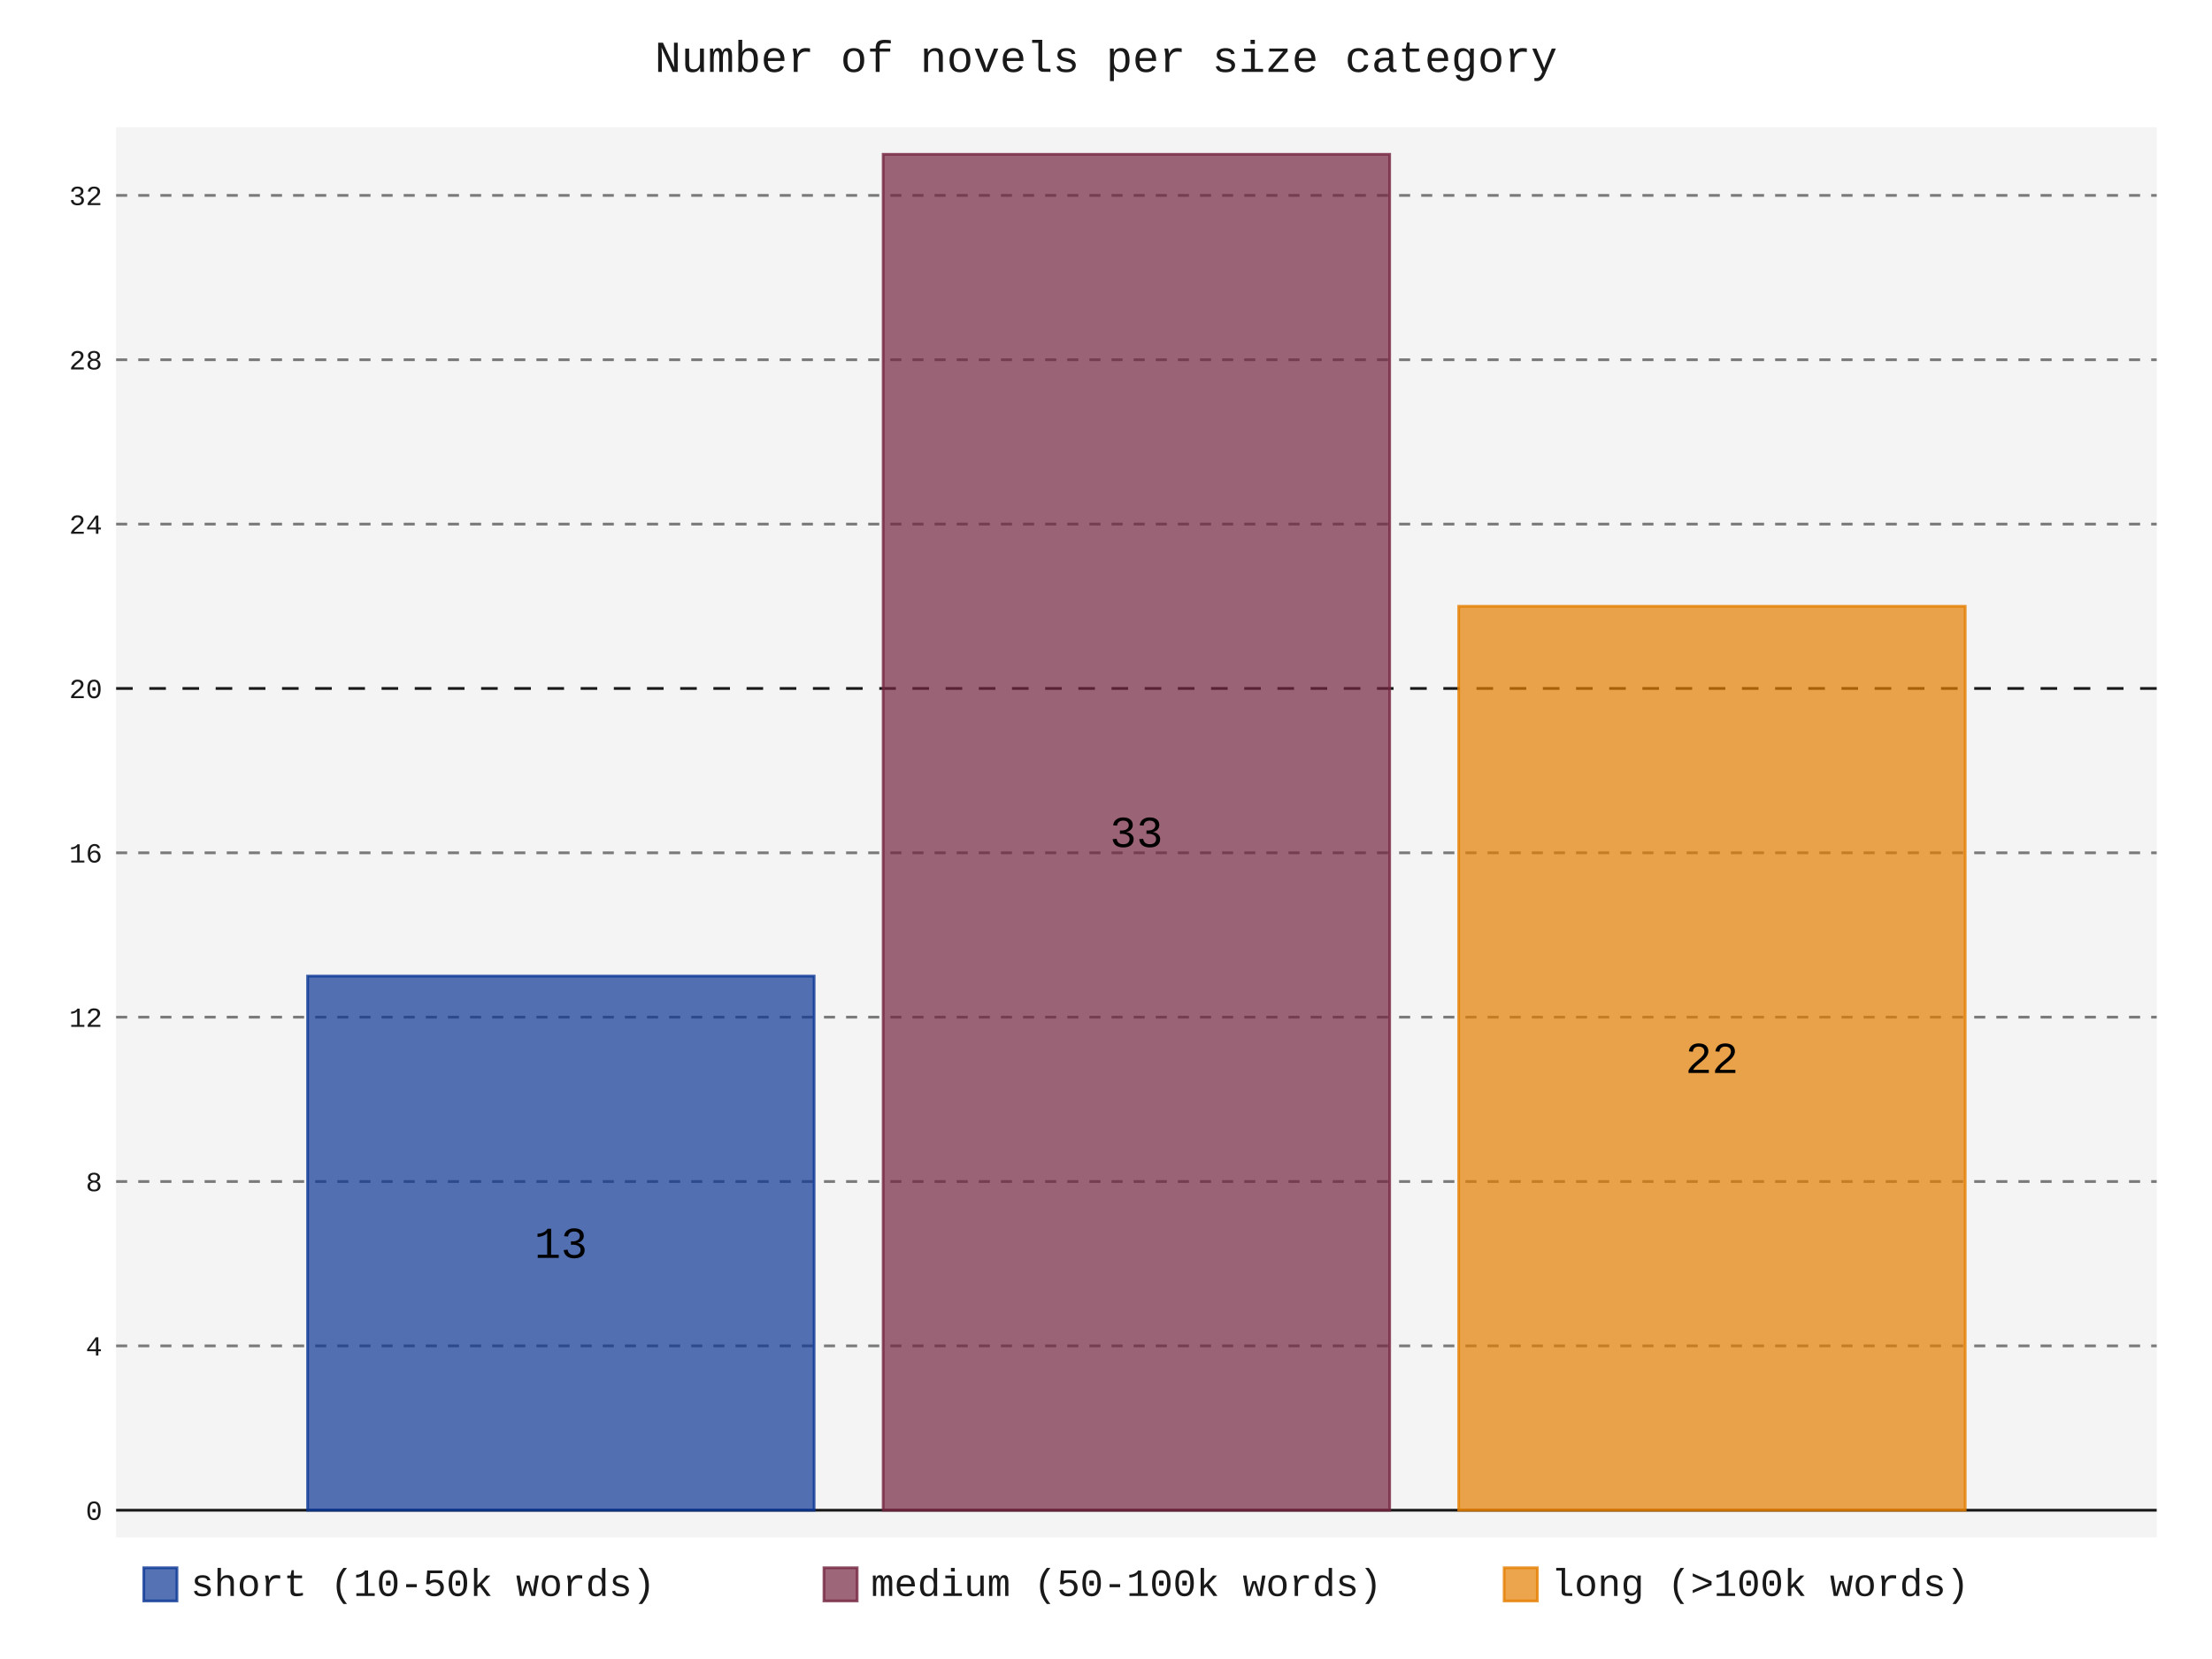
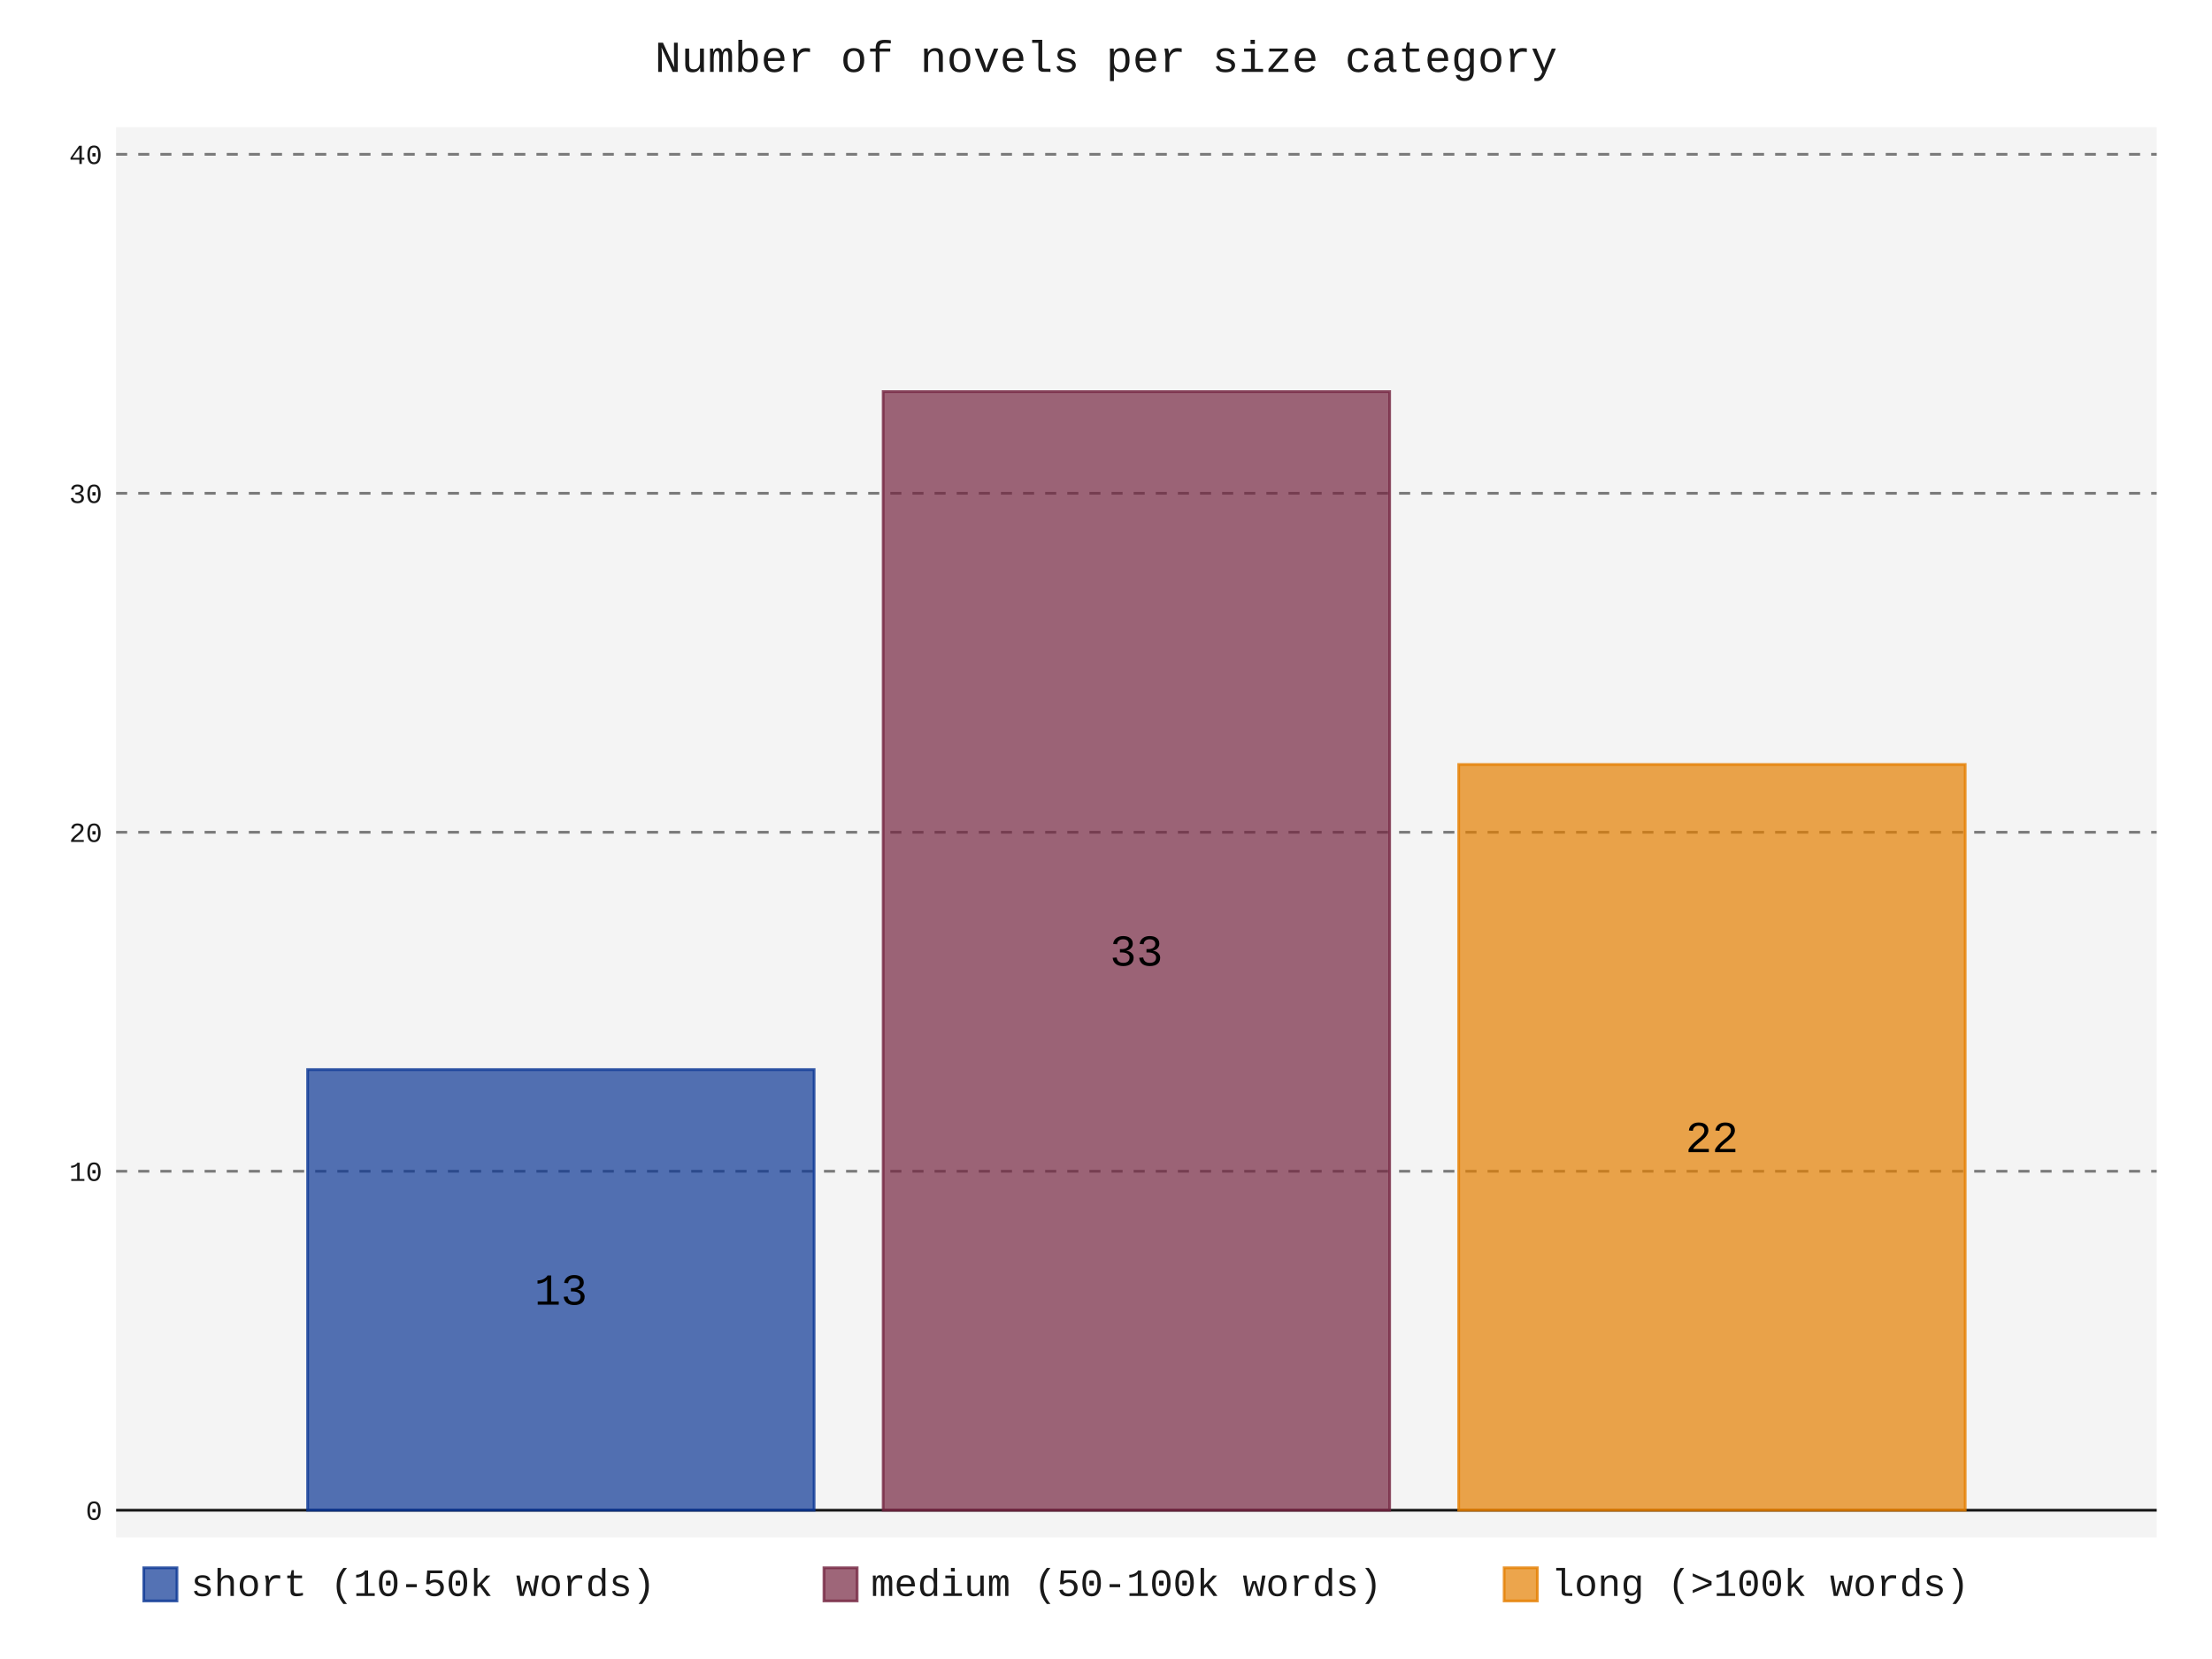
- <svg xmlns="http://www.w3.org/2000/svg" id="chart-bb9d8bc4-f669-4166-80d8-43374117053d" class="pygal-chart" viewBox="0 0 800 600">
+ <svg xmlns="http://www.w3.org/2000/svg" id="chart-f7418583-d2a2-4fbf-b61f-8686a5b06da8" class="pygal-chart" viewBox="0 0 800 600">
  <defs>
-     <style type="text/css">#chart-bb9d8bc4-f669-4166-80d8-43374117053d{-webkit-user-select:none;-webkit-font-smoothing:antialiased;font-family:Consolas,"Liberation Mono",Menlo,Courier,monospace}#chart-bb9d8bc4-f669-4166-80d8-43374117053d .title{font-family:Consolas,"Liberation Mono",Menlo,Courier,monospace;font-size:16px}#chart-bb9d8bc4-f669-4166-80d8-43374117053d .legends .legend text{font-family:Consolas,"Liberation Mono",Menlo,Courier,monospace;font-size:14px}#chart-bb9d8bc4-f669-4166-80d8-43374117053d .axis text{font-family:Consolas,"Liberation Mono",Menlo,Courier,monospace;font-size:10px}#chart-bb9d8bc4-f669-4166-80d8-43374117053d .axis text.major{font-family:Consolas,"Liberation Mono",Menlo,Courier,monospace;font-size:10px}#chart-bb9d8bc4-f669-4166-80d8-43374117053d .text-overlay text.value{font-family:Consolas,"Liberation Mono",Menlo,Courier,monospace;font-size:16px}#chart-bb9d8bc4-f669-4166-80d8-43374117053d .text-overlay text.label{font-family:Consolas,"Liberation Mono",Menlo,Courier,monospace;font-size:10px}#chart-bb9d8bc4-f669-4166-80d8-43374117053d .tooltip{font-family:Consolas,"Liberation Mono",Menlo,Courier,monospace;font-size:14px}#chart-bb9d8bc4-f669-4166-80d8-43374117053d text.no_data{font-family:Consolas,"Liberation Mono",Menlo,Courier,monospace;font-size:64px}
- #chart-bb9d8bc4-f669-4166-80d8-43374117053d{background-color:transparent}#chart-bb9d8bc4-f669-4166-80d8-43374117053d path,#chart-bb9d8bc4-f669-4166-80d8-43374117053d line,#chart-bb9d8bc4-f669-4166-80d8-43374117053d rect,#chart-bb9d8bc4-f669-4166-80d8-43374117053d circle{-webkit-transition:150ms;-moz-transition:150ms;transition:150ms}#chart-bb9d8bc4-f669-4166-80d8-43374117053d .graph &gt; .background{fill:transparent}#chart-bb9d8bc4-f669-4166-80d8-43374117053d .plot &gt; .background{fill:rgba(240,240,240,0.7)}#chart-bb9d8bc4-f669-4166-80d8-43374117053d .graph{fill:rgba(0,0,0,0.9)}#chart-bb9d8bc4-f669-4166-80d8-43374117053d text.no_data{fill:rgba(0,0,0,0.9)}#chart-bb9d8bc4-f669-4166-80d8-43374117053d .title{fill:rgba(0,0,0,0.9)}#chart-bb9d8bc4-f669-4166-80d8-43374117053d .legends .legend text{fill:rgba(0,0,0,0.9)}#chart-bb9d8bc4-f669-4166-80d8-43374117053d .legends .legend:hover text{fill:rgba(0,0,0,0.9)}#chart-bb9d8bc4-f669-4166-80d8-43374117053d .axis .line{stroke:rgba(0,0,0,0.9)}#chart-bb9d8bc4-f669-4166-80d8-43374117053d .axis .guide.line{stroke:rgba(0,0,0,0.5)}#chart-bb9d8bc4-f669-4166-80d8-43374117053d .axis .major.line{stroke:rgba(0,0,0,0.9)}#chart-bb9d8bc4-f669-4166-80d8-43374117053d .axis text.major{fill:rgba(0,0,0,0.9)}#chart-bb9d8bc4-f669-4166-80d8-43374117053d .axis.y .guides:hover .guide.line,#chart-bb9d8bc4-f669-4166-80d8-43374117053d .line-graph .axis.x .guides:hover .guide.line,#chart-bb9d8bc4-f669-4166-80d8-43374117053d .stackedline-graph .axis.x .guides:hover .guide.line,#chart-bb9d8bc4-f669-4166-80d8-43374117053d .xy-graph .axis.x .guides:hover .guide.line{stroke:rgba(0,0,0,0.9)}#chart-bb9d8bc4-f669-4166-80d8-43374117053d .axis .guides:hover text{fill:rgba(0,0,0,0.9)}#chart-bb9d8bc4-f669-4166-80d8-43374117053d .reactive{fill-opacity:.7;stroke-opacity:.8}#chart-bb9d8bc4-f669-4166-80d8-43374117053d .ci{stroke:rgba(0,0,0,0.9)}#chart-bb9d8bc4-f669-4166-80d8-43374117053d .reactive.active,#chart-bb9d8bc4-f669-4166-80d8-43374117053d .active .reactive{fill-opacity:.8;stroke-opacity:.9;stroke-width:4}#chart-bb9d8bc4-f669-4166-80d8-43374117053d .ci .reactive.active{stroke-width:1.5}#chart-bb9d8bc4-f669-4166-80d8-43374117053d .series text{fill:rgba(0,0,0,0.9)}#chart-bb9d8bc4-f669-4166-80d8-43374117053d .tooltip rect{fill:rgba(240,240,240,0.7);stroke:rgba(0,0,0,0.9);-webkit-transition:opacity 150ms;-moz-transition:opacity 150ms;transition:opacity 150ms}#chart-bb9d8bc4-f669-4166-80d8-43374117053d .tooltip .label{fill:rgba(0,0,0,0.9)}#chart-bb9d8bc4-f669-4166-80d8-43374117053d .tooltip .label{fill:rgba(0,0,0,0.9)}#chart-bb9d8bc4-f669-4166-80d8-43374117053d .tooltip .legend{font-size:.8em;fill:rgba(0,0,0,0.5)}#chart-bb9d8bc4-f669-4166-80d8-43374117053d .tooltip .x_label{font-size:.6em;fill:rgba(0,0,0,0.9)}#chart-bb9d8bc4-f669-4166-80d8-43374117053d .tooltip .xlink{font-size:.5em;text-decoration:underline}#chart-bb9d8bc4-f669-4166-80d8-43374117053d .tooltip .value{font-size:1.5em}#chart-bb9d8bc4-f669-4166-80d8-43374117053d .bound{font-size:.5em}#chart-bb9d8bc4-f669-4166-80d8-43374117053d .max-value{font-size:.75em;fill:rgba(0,0,0,0.5)}#chart-bb9d8bc4-f669-4166-80d8-43374117053d .map-element{fill:rgba(240,240,240,0.7);stroke:rgba(0,0,0,0.5) !important}#chart-bb9d8bc4-f669-4166-80d8-43374117053d .map-element .reactive{fill-opacity:inherit;stroke-opacity:inherit}#chart-bb9d8bc4-f669-4166-80d8-43374117053d .color-0,#chart-bb9d8bc4-f669-4166-80d8-43374117053d .color-0 a:visited{stroke:rgb(12,55,149);fill:rgb(12,55,149)}#chart-bb9d8bc4-f669-4166-80d8-43374117053d .color-1,#chart-bb9d8bc4-f669-4166-80d8-43374117053d .color-1 a:visited{stroke:rgb(117,38,65);fill:rgb(117,38,65)}#chart-bb9d8bc4-f669-4166-80d8-43374117053d .color-2,#chart-bb9d8bc4-f669-4166-80d8-43374117053d .color-2 a:visited{stroke:rgb(228,127,0);fill:rgb(228,127,0)}#chart-bb9d8bc4-f669-4166-80d8-43374117053d .text-overlay .color-0 text{fill:black}#chart-bb9d8bc4-f669-4166-80d8-43374117053d .text-overlay .color-1 text{fill:black}#chart-bb9d8bc4-f669-4166-80d8-43374117053d .text-overlay .color-2 text{fill:black}
- #chart-bb9d8bc4-f669-4166-80d8-43374117053d text.no_data{text-anchor:middle}#chart-bb9d8bc4-f669-4166-80d8-43374117053d .guide.line{fill:none}#chart-bb9d8bc4-f669-4166-80d8-43374117053d .centered{text-anchor:middle}#chart-bb9d8bc4-f669-4166-80d8-43374117053d .title{text-anchor:middle}#chart-bb9d8bc4-f669-4166-80d8-43374117053d .legends .legend text{fill-opacity:1}#chart-bb9d8bc4-f669-4166-80d8-43374117053d .axis.x text{text-anchor:middle}#chart-bb9d8bc4-f669-4166-80d8-43374117053d .axis.x:not(.web) text[transform]{text-anchor:start}#chart-bb9d8bc4-f669-4166-80d8-43374117053d .axis.x:not(.web) text[transform].backwards{text-anchor:end}#chart-bb9d8bc4-f669-4166-80d8-43374117053d .axis.y text{text-anchor:end}#chart-bb9d8bc4-f669-4166-80d8-43374117053d .axis.y text[transform].backwards{text-anchor:start}#chart-bb9d8bc4-f669-4166-80d8-43374117053d .axis.y2 text{text-anchor:start}#chart-bb9d8bc4-f669-4166-80d8-43374117053d .axis.y2 text[transform].backwards{text-anchor:end}#chart-bb9d8bc4-f669-4166-80d8-43374117053d .axis .guide.line{stroke-dasharray:4,4}#chart-bb9d8bc4-f669-4166-80d8-43374117053d .axis .major.guide.line{stroke-dasharray:6,6}#chart-bb9d8bc4-f669-4166-80d8-43374117053d .horizontal .axis.y .guide.line,#chart-bb9d8bc4-f669-4166-80d8-43374117053d .horizontal .axis.y2 .guide.line,#chart-bb9d8bc4-f669-4166-80d8-43374117053d .vertical .axis.x .guide.line{opacity:0}#chart-bb9d8bc4-f669-4166-80d8-43374117053d .horizontal .axis.always_show .guide.line,#chart-bb9d8bc4-f669-4166-80d8-43374117053d .vertical .axis.always_show .guide.line{opacity:1 !important}#chart-bb9d8bc4-f669-4166-80d8-43374117053d .axis.y .guides:hover .guide.line,#chart-bb9d8bc4-f669-4166-80d8-43374117053d .axis.y2 .guides:hover .guide.line,#chart-bb9d8bc4-f669-4166-80d8-43374117053d .axis.x .guides:hover .guide.line{opacity:1}#chart-bb9d8bc4-f669-4166-80d8-43374117053d .axis .guides:hover text{opacity:1}#chart-bb9d8bc4-f669-4166-80d8-43374117053d .nofill{fill:none}#chart-bb9d8bc4-f669-4166-80d8-43374117053d .subtle-fill{fill-opacity:.2}#chart-bb9d8bc4-f669-4166-80d8-43374117053d .dot{stroke-width:1px;fill-opacity:1}#chart-bb9d8bc4-f669-4166-80d8-43374117053d .dot.active{stroke-width:5px}#chart-bb9d8bc4-f669-4166-80d8-43374117053d .dot.negative{fill:transparent}#chart-bb9d8bc4-f669-4166-80d8-43374117053d text,#chart-bb9d8bc4-f669-4166-80d8-43374117053d tspan{stroke:none !important}#chart-bb9d8bc4-f669-4166-80d8-43374117053d .series text.active{opacity:1}#chart-bb9d8bc4-f669-4166-80d8-43374117053d .tooltip rect{fill-opacity:.95;stroke-width:.5}#chart-bb9d8bc4-f669-4166-80d8-43374117053d .tooltip text{fill-opacity:1}#chart-bb9d8bc4-f669-4166-80d8-43374117053d .showable{visibility:hidden}#chart-bb9d8bc4-f669-4166-80d8-43374117053d .showable.shown{visibility:visible}#chart-bb9d8bc4-f669-4166-80d8-43374117053d .gauge-background{fill:rgba(229,229,229,1);stroke:none}#chart-bb9d8bc4-f669-4166-80d8-43374117053d .bg-lines{stroke:transparent;stroke-width:2px}</style>
+     <style type="text/css">#chart-f7418583-d2a2-4fbf-b61f-8686a5b06da8{-webkit-user-select:none;-webkit-font-smoothing:antialiased;font-family:Consolas,"Liberation Mono",Menlo,Courier,monospace}#chart-f7418583-d2a2-4fbf-b61f-8686a5b06da8 .title{font-family:Consolas,"Liberation Mono",Menlo,Courier,monospace;font-size:16px}#chart-f7418583-d2a2-4fbf-b61f-8686a5b06da8 .legends .legend text{font-family:Consolas,"Liberation Mono",Menlo,Courier,monospace;font-size:14px}#chart-f7418583-d2a2-4fbf-b61f-8686a5b06da8 .axis text{font-family:Consolas,"Liberation Mono",Menlo,Courier,monospace;font-size:10px}#chart-f7418583-d2a2-4fbf-b61f-8686a5b06da8 .axis text.major{font-family:Consolas,"Liberation Mono",Menlo,Courier,monospace;font-size:10px}#chart-f7418583-d2a2-4fbf-b61f-8686a5b06da8 .text-overlay text.value{font-family:Consolas,"Liberation Mono",Menlo,Courier,monospace;font-size:16px}#chart-f7418583-d2a2-4fbf-b61f-8686a5b06da8 .text-overlay text.label{font-family:Consolas,"Liberation Mono",Menlo,Courier,monospace;font-size:10px}#chart-f7418583-d2a2-4fbf-b61f-8686a5b06da8 .tooltip{font-family:Consolas,"Liberation Mono",Menlo,Courier,monospace;font-size:14px}#chart-f7418583-d2a2-4fbf-b61f-8686a5b06da8 text.no_data{font-family:Consolas,"Liberation Mono",Menlo,Courier,monospace;font-size:64px}
+ #chart-f7418583-d2a2-4fbf-b61f-8686a5b06da8{background-color:transparent}#chart-f7418583-d2a2-4fbf-b61f-8686a5b06da8 path,#chart-f7418583-d2a2-4fbf-b61f-8686a5b06da8 line,#chart-f7418583-d2a2-4fbf-b61f-8686a5b06da8 rect,#chart-f7418583-d2a2-4fbf-b61f-8686a5b06da8 circle{-webkit-transition:150ms;-moz-transition:150ms;transition:150ms}#chart-f7418583-d2a2-4fbf-b61f-8686a5b06da8 .graph &gt; .background{fill:transparent}#chart-f7418583-d2a2-4fbf-b61f-8686a5b06da8 .plot &gt; .background{fill:rgba(240,240,240,0.7)}#chart-f7418583-d2a2-4fbf-b61f-8686a5b06da8 .graph{fill:rgba(0,0,0,0.9)}#chart-f7418583-d2a2-4fbf-b61f-8686a5b06da8 text.no_data{fill:rgba(0,0,0,0.9)}#chart-f7418583-d2a2-4fbf-b61f-8686a5b06da8 .title{fill:rgba(0,0,0,0.9)}#chart-f7418583-d2a2-4fbf-b61f-8686a5b06da8 .legends .legend text{fill:rgba(0,0,0,0.9)}#chart-f7418583-d2a2-4fbf-b61f-8686a5b06da8 .legends .legend:hover text{fill:rgba(0,0,0,0.9)}#chart-f7418583-d2a2-4fbf-b61f-8686a5b06da8 .axis .line{stroke:rgba(0,0,0,0.9)}#chart-f7418583-d2a2-4fbf-b61f-8686a5b06da8 .axis .guide.line{stroke:rgba(0,0,0,0.5)}#chart-f7418583-d2a2-4fbf-b61f-8686a5b06da8 .axis .major.line{stroke:rgba(0,0,0,0.9)}#chart-f7418583-d2a2-4fbf-b61f-8686a5b06da8 .axis text.major{fill:rgba(0,0,0,0.9)}#chart-f7418583-d2a2-4fbf-b61f-8686a5b06da8 .axis.y .guides:hover .guide.line,#chart-f7418583-d2a2-4fbf-b61f-8686a5b06da8 .line-graph .axis.x .guides:hover .guide.line,#chart-f7418583-d2a2-4fbf-b61f-8686a5b06da8 .stackedline-graph .axis.x .guides:hover .guide.line,#chart-f7418583-d2a2-4fbf-b61f-8686a5b06da8 .xy-graph .axis.x .guides:hover .guide.line{stroke:rgba(0,0,0,0.9)}#chart-f7418583-d2a2-4fbf-b61f-8686a5b06da8 .axis .guides:hover text{fill:rgba(0,0,0,0.9)}#chart-f7418583-d2a2-4fbf-b61f-8686a5b06da8 .reactive{fill-opacity:.7;stroke-opacity:.8}#chart-f7418583-d2a2-4fbf-b61f-8686a5b06da8 .ci{stroke:rgba(0,0,0,0.9)}#chart-f7418583-d2a2-4fbf-b61f-8686a5b06da8 .reactive.active,#chart-f7418583-d2a2-4fbf-b61f-8686a5b06da8 .active .reactive{fill-opacity:.8;stroke-opacity:.9;stroke-width:4}#chart-f7418583-d2a2-4fbf-b61f-8686a5b06da8 .ci .reactive.active{stroke-width:1.5}#chart-f7418583-d2a2-4fbf-b61f-8686a5b06da8 .series text{fill:rgba(0,0,0,0.9)}#chart-f7418583-d2a2-4fbf-b61f-8686a5b06da8 .tooltip rect{fill:rgba(240,240,240,0.7);stroke:rgba(0,0,0,0.9);-webkit-transition:opacity 150ms;-moz-transition:opacity 150ms;transition:opacity 150ms}#chart-f7418583-d2a2-4fbf-b61f-8686a5b06da8 .tooltip .label{fill:rgba(0,0,0,0.9)}#chart-f7418583-d2a2-4fbf-b61f-8686a5b06da8 .tooltip .label{fill:rgba(0,0,0,0.9)}#chart-f7418583-d2a2-4fbf-b61f-8686a5b06da8 .tooltip .legend{font-size:.8em;fill:rgba(0,0,0,0.5)}#chart-f7418583-d2a2-4fbf-b61f-8686a5b06da8 .tooltip .x_label{font-size:.6em;fill:rgba(0,0,0,0.9)}#chart-f7418583-d2a2-4fbf-b61f-8686a5b06da8 .tooltip .xlink{font-size:.5em;text-decoration:underline}#chart-f7418583-d2a2-4fbf-b61f-8686a5b06da8 .tooltip .value{font-size:1.5em}#chart-f7418583-d2a2-4fbf-b61f-8686a5b06da8 .bound{font-size:.5em}#chart-f7418583-d2a2-4fbf-b61f-8686a5b06da8 .max-value{font-size:.75em;fill:rgba(0,0,0,0.5)}#chart-f7418583-d2a2-4fbf-b61f-8686a5b06da8 .map-element{fill:rgba(240,240,240,0.7);stroke:rgba(0,0,0,0.5) !important}#chart-f7418583-d2a2-4fbf-b61f-8686a5b06da8 .map-element .reactive{fill-opacity:inherit;stroke-opacity:inherit}#chart-f7418583-d2a2-4fbf-b61f-8686a5b06da8 .color-0,#chart-f7418583-d2a2-4fbf-b61f-8686a5b06da8 .color-0 a:visited{stroke:rgb(12,55,149);fill:rgb(12,55,149)}#chart-f7418583-d2a2-4fbf-b61f-8686a5b06da8 .color-1,#chart-f7418583-d2a2-4fbf-b61f-8686a5b06da8 .color-1 a:visited{stroke:rgb(117,38,65);fill:rgb(117,38,65)}#chart-f7418583-d2a2-4fbf-b61f-8686a5b06da8 .color-2,#chart-f7418583-d2a2-4fbf-b61f-8686a5b06da8 .color-2 a:visited{stroke:rgb(228,127,0);fill:rgb(228,127,0)}#chart-f7418583-d2a2-4fbf-b61f-8686a5b06da8 .text-overlay .color-0 text{fill:black}#chart-f7418583-d2a2-4fbf-b61f-8686a5b06da8 .text-overlay .color-1 text{fill:black}#chart-f7418583-d2a2-4fbf-b61f-8686a5b06da8 .text-overlay .color-2 text{fill:black}
+ #chart-f7418583-d2a2-4fbf-b61f-8686a5b06da8 text.no_data{text-anchor:middle}#chart-f7418583-d2a2-4fbf-b61f-8686a5b06da8 .guide.line{fill:none}#chart-f7418583-d2a2-4fbf-b61f-8686a5b06da8 .centered{text-anchor:middle}#chart-f7418583-d2a2-4fbf-b61f-8686a5b06da8 .title{text-anchor:middle}#chart-f7418583-d2a2-4fbf-b61f-8686a5b06da8 .legends .legend text{fill-opacity:1}#chart-f7418583-d2a2-4fbf-b61f-8686a5b06da8 .axis.x text{text-anchor:middle}#chart-f7418583-d2a2-4fbf-b61f-8686a5b06da8 .axis.x:not(.web) text[transform]{text-anchor:start}#chart-f7418583-d2a2-4fbf-b61f-8686a5b06da8 .axis.x:not(.web) text[transform].backwards{text-anchor:end}#chart-f7418583-d2a2-4fbf-b61f-8686a5b06da8 .axis.y text{text-anchor:end}#chart-f7418583-d2a2-4fbf-b61f-8686a5b06da8 .axis.y text[transform].backwards{text-anchor:start}#chart-f7418583-d2a2-4fbf-b61f-8686a5b06da8 .axis.y2 text{text-anchor:start}#chart-f7418583-d2a2-4fbf-b61f-8686a5b06da8 .axis.y2 text[transform].backwards{text-anchor:end}#chart-f7418583-d2a2-4fbf-b61f-8686a5b06da8 .axis .guide.line{stroke-dasharray:4,4}#chart-f7418583-d2a2-4fbf-b61f-8686a5b06da8 .axis .major.guide.line{stroke-dasharray:6,6}#chart-f7418583-d2a2-4fbf-b61f-8686a5b06da8 .horizontal .axis.y .guide.line,#chart-f7418583-d2a2-4fbf-b61f-8686a5b06da8 .horizontal .axis.y2 .guide.line,#chart-f7418583-d2a2-4fbf-b61f-8686a5b06da8 .vertical .axis.x .guide.line{opacity:0}#chart-f7418583-d2a2-4fbf-b61f-8686a5b06da8 .horizontal .axis.always_show .guide.line,#chart-f7418583-d2a2-4fbf-b61f-8686a5b06da8 .vertical .axis.always_show .guide.line{opacity:1 !important}#chart-f7418583-d2a2-4fbf-b61f-8686a5b06da8 .axis.y .guides:hover .guide.line,#chart-f7418583-d2a2-4fbf-b61f-8686a5b06da8 .axis.y2 .guides:hover .guide.line,#chart-f7418583-d2a2-4fbf-b61f-8686a5b06da8 .axis.x .guides:hover .guide.line{opacity:1}#chart-f7418583-d2a2-4fbf-b61f-8686a5b06da8 .axis .guides:hover text{opacity:1}#chart-f7418583-d2a2-4fbf-b61f-8686a5b06da8 .nofill{fill:none}#chart-f7418583-d2a2-4fbf-b61f-8686a5b06da8 .subtle-fill{fill-opacity:.2}#chart-f7418583-d2a2-4fbf-b61f-8686a5b06da8 .dot{stroke-width:1px;fill-opacity:1}#chart-f7418583-d2a2-4fbf-b61f-8686a5b06da8 .dot.active{stroke-width:5px}#chart-f7418583-d2a2-4fbf-b61f-8686a5b06da8 .dot.negative{fill:transparent}#chart-f7418583-d2a2-4fbf-b61f-8686a5b06da8 text,#chart-f7418583-d2a2-4fbf-b61f-8686a5b06da8 tspan{stroke:none !important}#chart-f7418583-d2a2-4fbf-b61f-8686a5b06da8 .series text.active{opacity:1}#chart-f7418583-d2a2-4fbf-b61f-8686a5b06da8 .tooltip rect{fill-opacity:.95;stroke-width:.5}#chart-f7418583-d2a2-4fbf-b61f-8686a5b06da8 .tooltip text{fill-opacity:1}#chart-f7418583-d2a2-4fbf-b61f-8686a5b06da8 .showable{visibility:hidden}#chart-f7418583-d2a2-4fbf-b61f-8686a5b06da8 .showable.shown{visibility:visible}#chart-f7418583-d2a2-4fbf-b61f-8686a5b06da8 .gauge-background{fill:rgba(229,229,229,1);stroke:none}#chart-f7418583-d2a2-4fbf-b61f-8686a5b06da8 .bg-lines{stroke:transparent;stroke-width:2px}</style>
  </defs>
  <g class="graph bar-graph vertical">
    <rect class="background" height="600" width="800" x="0" y="0" />
    <g class="plot" transform="translate(42, 46)">
      <rect class="background" height="510.0" width="738.0" x="0" y="0" />
      <g class="axis y always_show">
        <g class="guides">
          <path class="axis major line" d="M0 500.192 h738" />
          <text class="major" x="-5" y="503.692">0</text>
        </g>
        <g class="guides">
-           <path class="guide line" d="M0 440.752 h738" />
-           <text class="" x="-5" y="444.252">4</text>
+           <path class="guide line" d="M0 377.596 h738" />
+           <text class="" x="-5" y="381.096">10</text>
        </g>
        <g class="guides">
-           <path class="guide line" d="M0 381.311 h738" />
-           <text class="" x="-5" y="384.811">8</text>
+           <path class="guide line" d="M0 255 h738" />
+           <text class="" x="-5" y="258.5">20</text>
        </g>
        <g class="guides">
-           <path class="guide line" d="M0 321.871 h738" />
-           <text class="" x="-5" y="325.371">12</text>
+           <path class="guide line" d="M0 132.404 h738" />
+           <text class="" x="-5" y="135.904">30</text>
        </g>
        <g class="guides">
-           <path class="guide line" d="M0 262.43 h738" />
-           <text class="" x="-5" y="265.93">16</text>
-         </g>
-         <g class="guides">
-           <path class="major guide line" d="M0 202.99 h738" />
-           <text class="major" x="-5" y="206.49">20</text>
-         </g>
-         <g class="guides">
-           <path class="guide line" d="M0 143.549 h738" />
-           <text class="" x="-5" y="147.049">24</text>
-         </g>
-         <g class="guides">
-           <path class="guide line" d="M0 84.108 h738" />
-           <text class="" x="-5" y="87.608">28</text>
-         </g>
-         <g class="guides">
-           <path class="guide line" d="M0 24.668 h738" />
-           <text class="" x="-5" y="28.168">32</text>
+           <path class="guide line" d="M0 9.808 h738" />
+           <text class="" x="-5" y="13.308">40</text>
        </g>
      </g>
      <g class="series serie-0 color-0">
        <g class="bars">
          <g class="bar">
-             <rect class="rect reactive tooltip-trigger" height="193.182" rx="0" ry="0" width="183.175" x="69.258" y="307.01" />
+             <rect class="rect reactive tooltip-trigger" height="159.375" rx="0" ry="0" width="183.175" x="69.258" y="340.817" />
          </g>
        </g>
      </g>
      <g class="series serie-1 color-1">
        <g class="bars">
          <g class="bar">
-             <rect class="rect reactive tooltip-trigger" height="490.385" rx="0" ry="0" width="183.175" x="277.412" y="9.808" />
+             <rect class="rect reactive tooltip-trigger" height="404.567" rx="0" ry="0" width="183.175" x="277.412" y="95.625" />
          </g>
        </g>
      </g>
      <g class="series serie-2 color-2">
        <g class="bars">
          <g class="bar">
-             <rect class="rect reactive tooltip-trigger" height="326.923" rx="0" ry="0" width="183.175" x="485.566" y="173.269" />
+             <rect class="rect reactive tooltip-trigger" height="269.712" rx="0" ry="0" width="183.175" x="485.566" y="230.481" />
          </g>
        </g>
      </g>
    </g>
    <g class="titles">
      <text class="title plot_title" x="400.0" y="26">Number of novels per size category</text>
    </g>
    <g class="plot overlay" transform="translate(42, 46)">
      <g class="series serie-0 color-0" />
      <g class="series serie-1 color-1" />
      <g class="series serie-2 color-2" />
    </g>
    <g class="plot text-overlay" transform="translate(42, 46)">
      <g class="series serie-0 color-0">
-         <text class="value" text-anchor="middle" x="160.846" y="408.935">13</text>
+         <text class="value" text-anchor="middle" x="160.846" y="425.838">13</text>
      </g>
      <g class="series serie-1 color-1">
-         <text class="value" text-anchor="middle" x="369" y="260.333">33</text>
+         <text class="value" text-anchor="middle" x="369" y="303.242">33</text>
      </g>
      <g class="series serie-2 color-2">
-         <text class="value" text-anchor="middle" x="577.154" y="342.064">22</text>
+         <text class="value" text-anchor="middle" x="577.154" y="370.67">22</text>
      </g>
    </g>
    <g class="plot tooltip-overlay" transform="translate(42, 46)">
      <g class="tooltip" style="opacity: 0" transform="translate(0 0)">
        <rect class="tooltip-box" height="0" rx="0" ry="0" width="0" />
        <g class="text" />
      </g>
    </g>
    <g class="legends" transform="translate(52, 566)">
      <g class="legend reactive activate-serie" id="activate-serie-0">
        <rect class="color-0 reactive" height="12" width="12" x="0.0" y="1.0" />
        <text x="17.0" y="11.2">short (10-50k words)</text>
      </g>
      <g class="legend reactive activate-serie" id="activate-serie-1">
        <rect class="color-1 reactive" height="12" width="12" x="246.0" y="1.0" />
        <text x="263.0" y="11.2">medium (50-100k words)</text>
      </g>
      <g class="legend reactive activate-serie" id="activate-serie-2">
        <rect class="color-2 reactive" height="12" width="12" x="492.0" y="1.0" />
        <text x="509.0" y="11.2">long (&gt;100k words)</text>
      </g>
    </g>
  </g>
</svg>
